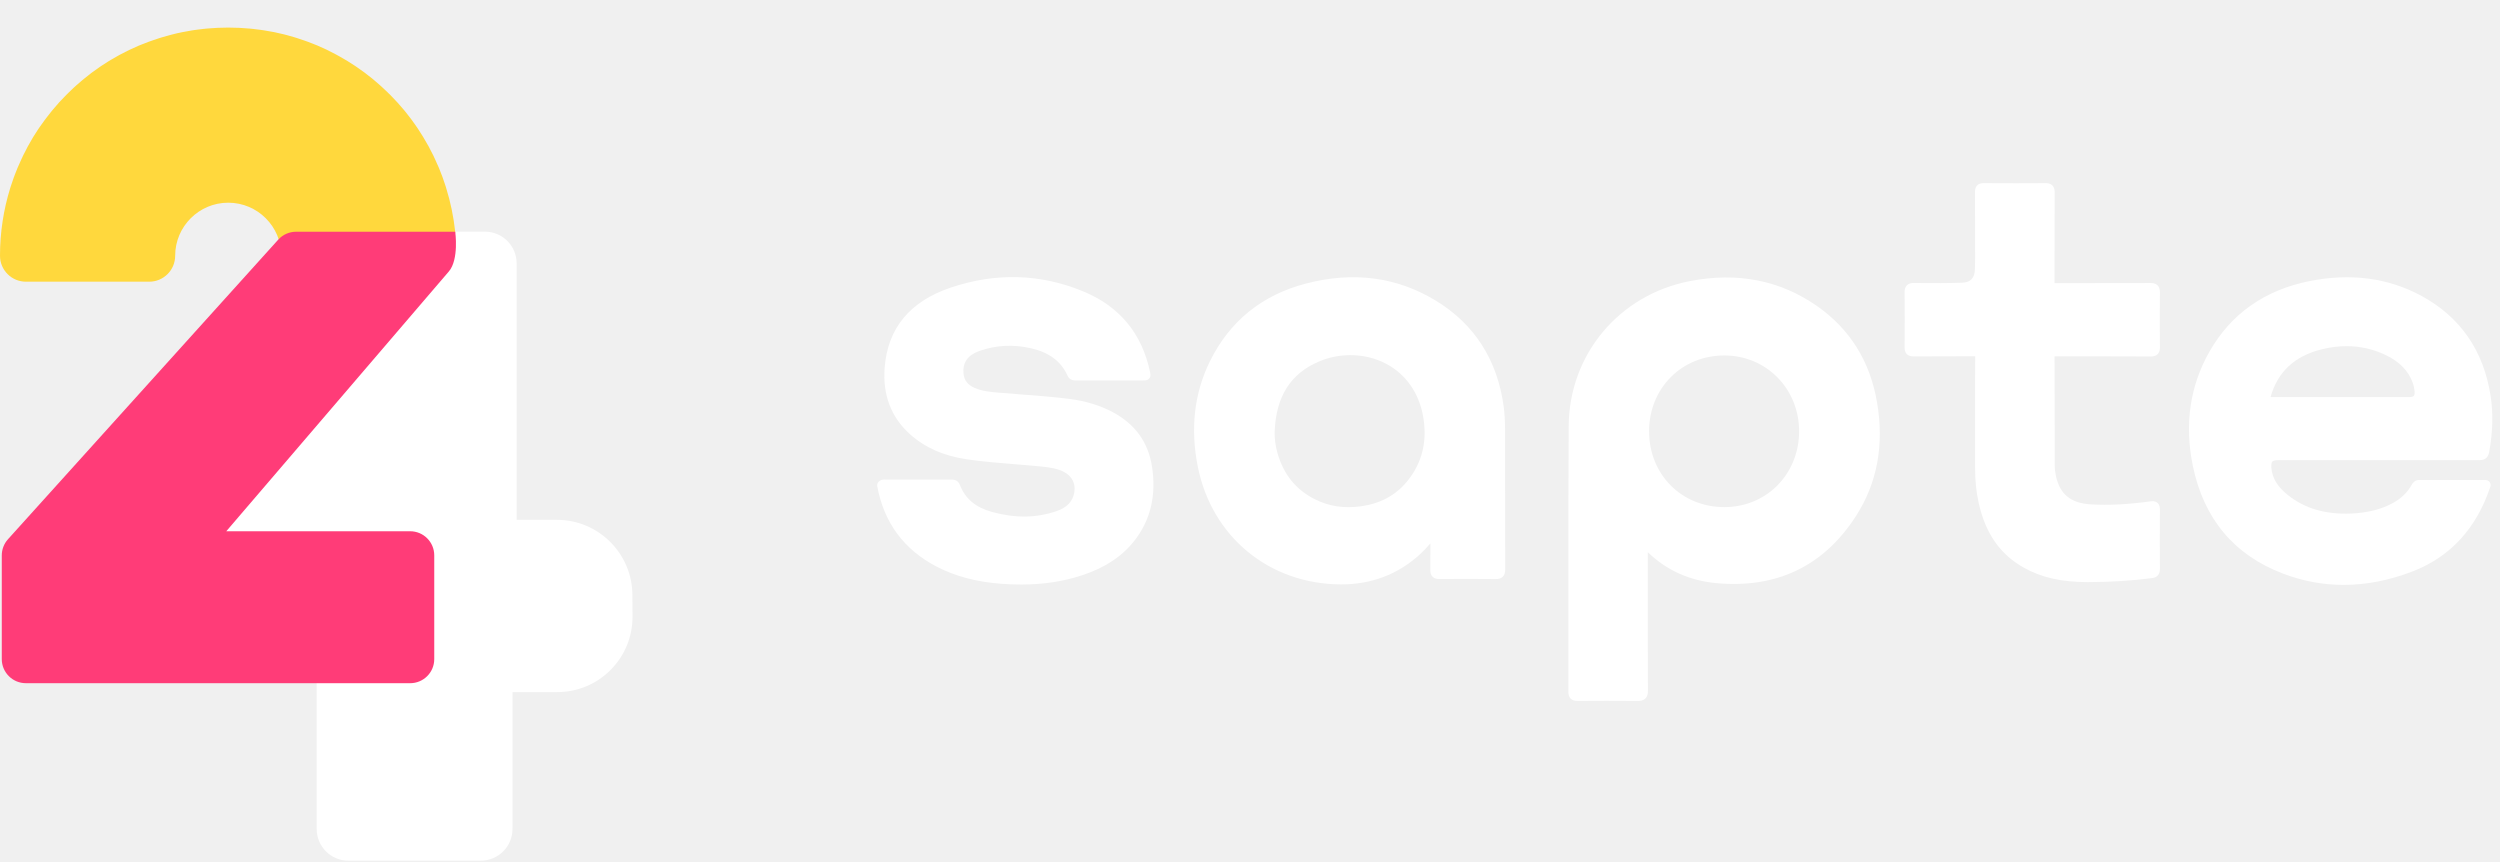
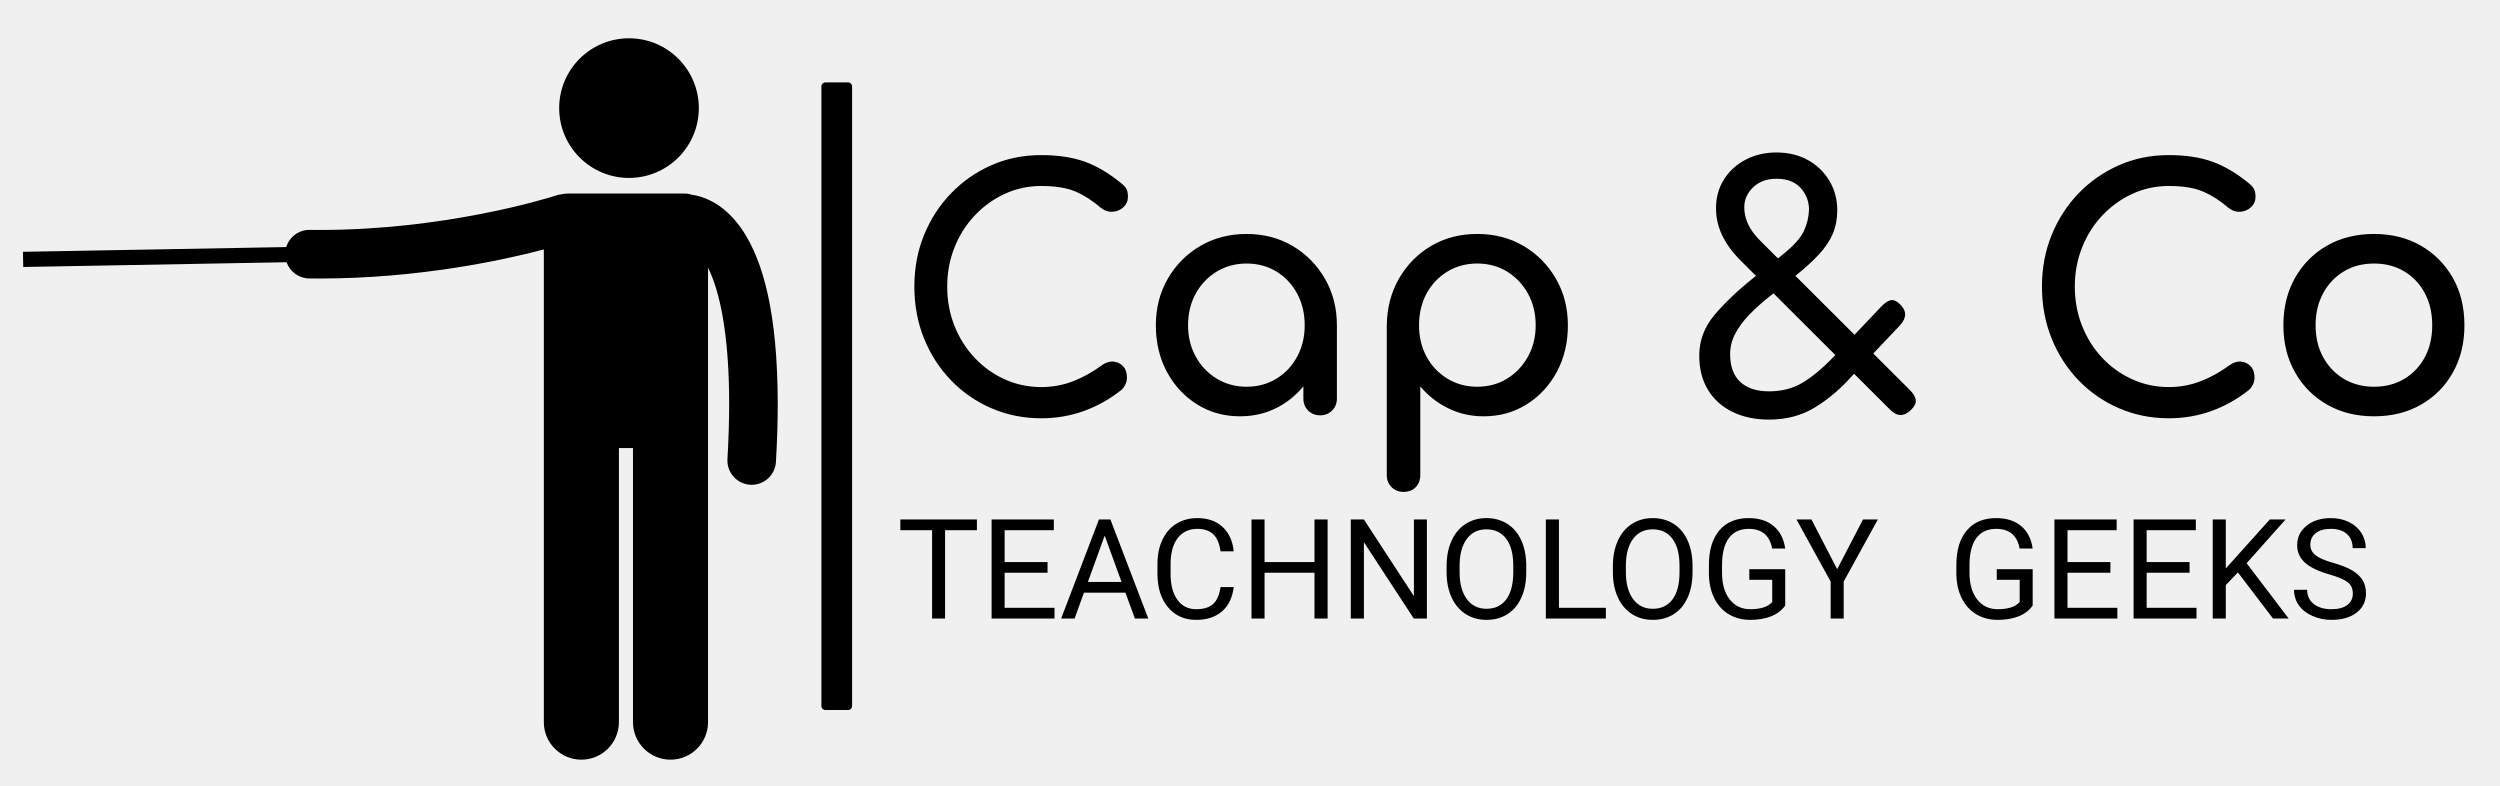
- <svg xmlns="http://www.w3.org/2000/svg" width="90" height="31" viewBox="0 0 90 31" fill="none">
-   <path d="M17.309 30.984H12.54C11.912 30.984 11.401 30.473 11.401 29.845V23.73C11.401 23.25 11.789 22.862 12.268 22.862H13.899V20.861H6.261C5.922 20.861 5.615 20.664 5.473 20.357C5.331 20.05 5.383 19.688 5.603 19.431L14.835 8.653C14.851 8.633 14.867 8.615 14.884 8.598C14.95 8.532 15.023 8.479 15.101 8.438C15.22 8.376 15.356 8.34 15.5 8.34H17.459C18.088 8.34 18.599 8.851 18.599 9.479V18.714H20.05C21.545 18.714 22.764 19.929 22.766 21.425L22.771 22.193C22.773 22.924 22.491 23.607 21.978 24.12C21.465 24.634 20.782 24.916 20.056 24.916H18.45V29.841C18.45 30.473 17.937 30.984 17.309 30.984Z" fill="white" />
-   <path d="M15.5 10.141H11.062C10.547 10.141 10.128 9.724 10.128 9.208C10.128 8.154 9.271 7.297 8.217 7.297C7.163 7.297 6.306 8.154 6.306 9.208C6.306 9.722 5.888 10.141 5.372 10.141H0.933C0.419 10.141 0 9.724 0 9.208C0 8.378 0.124 7.556 0.369 6.767C0.373 6.753 0.376 6.74 0.382 6.726C0.415 6.619 0.453 6.511 0.493 6.398C0.502 6.375 0.509 6.355 0.518 6.334L0.525 6.313C0.557 6.226 0.593 6.139 0.628 6.052C0.642 6.02 0.657 5.986 0.671 5.954L0.68 5.935C0.712 5.86 0.747 5.784 0.781 5.709C0.799 5.67 0.818 5.631 0.836 5.592C0.875 5.514 0.914 5.436 0.957 5.358L0.969 5.333C0.981 5.31 0.992 5.289 1.004 5.266C1.065 5.156 1.125 5.049 1.185 4.95C1.194 4.936 1.203 4.922 1.212 4.906C1.269 4.815 1.324 4.728 1.381 4.643C1.398 4.618 1.416 4.592 1.434 4.567L1.45 4.544C1.496 4.476 1.544 4.409 1.594 4.343C1.619 4.309 1.645 4.274 1.672 4.24C1.721 4.175 1.775 4.107 1.826 4.043L1.844 4.02C1.862 3.999 1.879 3.976 1.897 3.955C1.977 3.859 2.052 3.774 2.124 3.692C2.128 3.689 2.13 3.685 2.133 3.681C2.208 3.6 2.289 3.515 2.382 3.421C2.401 3.401 2.422 3.382 2.442 3.362L2.463 3.341C2.524 3.282 2.584 3.224 2.644 3.167C2.676 3.139 2.708 3.11 2.74 3.08C2.802 3.025 2.864 2.972 2.926 2.919L2.951 2.897C2.974 2.878 2.996 2.86 3.019 2.841C3.097 2.777 3.177 2.715 3.257 2.652C3.276 2.636 3.29 2.626 3.304 2.615C3.399 2.546 3.498 2.475 3.601 2.404C3.62 2.39 3.643 2.376 3.665 2.361L3.688 2.347C3.761 2.299 3.833 2.251 3.908 2.205C3.945 2.182 3.981 2.161 4.018 2.14C4.087 2.097 4.16 2.056 4.231 2.017C4.273 1.994 4.307 1.975 4.341 1.957C4.423 1.913 4.504 1.872 4.588 1.831L4.607 1.822C4.627 1.811 4.648 1.801 4.667 1.792C4.776 1.741 4.889 1.689 5.001 1.641C5.022 1.632 5.044 1.623 5.063 1.616L5.083 1.609C5.168 1.574 5.257 1.538 5.345 1.506C5.377 1.494 5.411 1.482 5.447 1.471L5.466 1.464C5.544 1.435 5.622 1.409 5.702 1.384C5.745 1.37 5.786 1.357 5.826 1.345C5.912 1.318 5.998 1.295 6.084 1.272L6.11 1.265C6.135 1.258 6.162 1.251 6.188 1.244C6.311 1.212 6.433 1.183 6.552 1.16C6.57 1.157 6.588 1.153 6.605 1.15C6.714 1.128 6.818 1.109 6.923 1.093C6.955 1.088 6.987 1.084 7.019 1.079L7.047 1.075C7.133 1.063 7.218 1.052 7.305 1.043C7.349 1.038 7.393 1.034 7.44 1.029C7.528 1.02 7.617 1.015 7.708 1.01L7.736 1.008C7.766 1.006 7.798 1.004 7.828 1.002C8.107 0.99 8.323 0.99 8.602 1.002C8.632 1.004 8.662 1.006 8.694 1.008L8.724 1.01C8.813 1.015 8.902 1.022 8.989 1.029C9.035 1.033 9.081 1.038 9.126 1.043C9.211 1.052 9.296 1.063 9.381 1.075L9.409 1.079C9.441 1.084 9.475 1.088 9.507 1.093C9.612 1.109 9.715 1.128 9.819 1.148C9.844 1.153 9.862 1.155 9.88 1.159C9.997 1.183 10.116 1.21 10.244 1.242C10.268 1.249 10.295 1.256 10.32 1.263L10.347 1.27C10.434 1.293 10.519 1.318 10.604 1.343C10.646 1.356 10.687 1.37 10.728 1.382C10.808 1.409 10.888 1.435 10.964 1.462L10.985 1.469C11.019 1.482 11.051 1.492 11.085 1.505C11.172 1.536 11.261 1.572 11.346 1.607L11.365 1.615C11.386 1.623 11.408 1.631 11.427 1.639C11.539 1.687 11.651 1.737 11.761 1.79C11.782 1.801 11.802 1.81 11.821 1.82L11.841 1.831C11.922 1.872 12.006 1.914 12.088 1.957C12.118 1.973 12.15 1.991 12.18 2.007L12.197 2.017C12.268 2.056 12.341 2.099 12.411 2.14C12.446 2.161 12.483 2.184 12.521 2.205C12.595 2.251 12.668 2.299 12.742 2.347L12.765 2.361C12.787 2.376 12.808 2.39 12.829 2.404C12.931 2.473 13.03 2.544 13.124 2.613C13.138 2.624 13.152 2.635 13.165 2.645C13.252 2.711 13.332 2.773 13.41 2.837C13.433 2.856 13.456 2.874 13.477 2.894L13.5 2.913C13.564 2.966 13.626 3.021 13.687 3.075C13.718 3.103 13.75 3.133 13.782 3.162C13.844 3.218 13.905 3.277 13.965 3.335L13.986 3.357C14.006 3.376 14.025 3.396 14.047 3.415C14.141 3.509 14.222 3.595 14.297 3.678C14.299 3.68 14.302 3.683 14.304 3.685C14.379 3.767 14.453 3.854 14.535 3.951C14.553 3.972 14.57 3.994 14.588 4.015L14.606 4.038C14.659 4.104 14.71 4.169 14.762 4.237C14.789 4.27 14.813 4.306 14.84 4.341C14.888 4.407 14.936 4.474 14.982 4.542L14.998 4.565C15.016 4.592 15.034 4.616 15.051 4.643C15.108 4.728 15.163 4.813 15.216 4.902C15.229 4.922 15.238 4.936 15.246 4.952C15.305 5.049 15.367 5.156 15.428 5.266C15.44 5.289 15.452 5.31 15.463 5.333L15.475 5.358C15.516 5.436 15.557 5.512 15.596 5.592C15.616 5.631 15.633 5.67 15.651 5.709C15.687 5.784 15.72 5.858 15.752 5.935L15.761 5.952C15.775 5.984 15.79 6.018 15.804 6.052C15.839 6.139 15.875 6.226 15.907 6.314L15.914 6.332C15.923 6.353 15.93 6.373 15.937 6.394C15.979 6.509 16.015 6.618 16.049 6.724C16.052 6.738 16.058 6.751 16.061 6.765C16.221 7.278 16.329 7.805 16.386 8.337C16.416 8.624 15.954 8.789 15.954 9.08C15.956 9.598 16.015 10.141 15.5 10.141Z" fill="#FFD83D" />
-   <path d="M14.765 24.595H0.932C0.453 24.595 0.064 24.207 0.064 23.728V19.993C0.064 19.778 0.144 19.573 0.287 19.413L10.016 8.628C10.181 8.445 10.416 8.342 10.661 8.342H16.388C16.388 8.342 16.529 9.339 16.159 9.772L8.146 19.125H14.765C15.245 19.125 15.633 19.514 15.633 19.993V23.728C15.633 24.208 15.245 24.595 14.765 24.595Z" fill="#FF3C78" />
-   <path d="M65.403 11.011C64.079 10.088 62.542 9.788 60.835 10.12C58.283 10.615 56.49 12.762 56.473 15.338C56.459 17.396 56.46 19.487 56.462 21.51C56.462 22.644 56.464 23.777 56.462 24.911C56.462 25.122 56.574 25.234 56.787 25.234C57.429 25.23 58.187 25.227 58.948 25.234C58.956 25.234 58.964 25.234 58.973 25.234C59.042 25.234 59.153 25.227 59.234 25.145C59.316 25.064 59.326 24.952 59.325 24.865C59.319 23.504 59.321 22.143 59.321 20.783V19.878C59.992 20.531 60.826 20.905 61.799 20.994C63.962 21.189 65.646 20.382 66.807 18.59C67.582 17.396 67.838 16.008 67.57 14.467C67.318 12.998 66.587 11.834 65.403 11.011ZM64.768 15.52C64.769 16.274 64.489 16.97 63.98 17.481C63.481 17.981 62.805 18.256 62.077 18.256C62.075 18.256 62.074 18.256 62.072 18.256C60.533 18.254 59.371 17.082 59.367 15.531C59.365 14.777 59.644 14.082 60.152 13.574C60.652 13.072 61.335 12.797 62.075 12.797H62.077C63.584 12.795 64.766 13.993 64.768 15.52Z" fill="white" />
-   <path d="M54.183 15.522C54.183 15.169 54.167 14.899 54.134 14.642C53.907 12.96 53.085 11.676 51.694 10.826C50.293 9.971 48.721 9.763 47.017 10.207C45.429 10.62 44.263 11.566 43.551 13.019C42.992 14.16 42.848 15.432 43.12 16.796C43.622 19.322 45.691 21.027 48.268 21.038C48.274 21.038 48.281 21.038 48.286 21.038C49.37 21.038 50.316 20.68 51.097 19.975C51.239 19.846 51.37 19.706 51.495 19.562C51.495 19.881 51.495 20.202 51.491 20.522C51.491 20.589 51.498 20.689 51.573 20.763C51.656 20.846 51.77 20.845 51.816 20.845C52.462 20.841 53.151 20.838 53.841 20.846C53.921 20.848 54.024 20.838 54.1 20.761C54.176 20.685 54.187 20.586 54.187 20.497C54.183 19.39 54.183 18.281 54.183 17.174V15.522ZM48.998 18.226C48.382 18.311 47.837 18.228 47.331 17.971C46.646 17.625 46.206 17.076 45.986 16.299C45.913 16.04 45.88 15.778 45.888 15.519C45.943 14.262 46.467 13.443 47.489 13.012C47.849 12.859 48.235 12.785 48.616 12.785C49.069 12.785 49.518 12.891 49.913 13.102C50.6 13.47 51.065 14.122 51.223 14.94C51.401 15.863 51.204 16.672 50.641 17.348C50.233 17.836 49.681 18.132 48.998 18.226Z" fill="white" />
-   <path d="M89.479 17.28H88.866C88.27 17.28 87.681 17.28 87.092 17.279C86.923 17.277 86.85 17.401 86.818 17.458C86.666 17.729 86.444 17.944 86.139 18.111C85.725 18.338 85.237 18.46 84.65 18.487C83.72 18.527 82.972 18.309 82.362 17.821C81.986 17.522 81.798 17.207 81.769 16.833C81.762 16.725 81.773 16.649 81.803 16.617C81.833 16.583 81.913 16.565 82.027 16.565C82.332 16.564 82.637 16.564 82.941 16.564H83.24C85.242 16.564 87.243 16.564 89.246 16.565C89.34 16.565 89.558 16.565 89.61 16.276C89.743 15.536 89.759 14.873 89.661 14.246C89.408 12.623 88.573 11.417 87.186 10.659C85.982 10.003 84.618 9.822 83.129 10.122C81.519 10.448 80.309 11.303 79.535 12.668C78.838 13.899 78.637 15.275 78.94 16.761C79.331 18.671 80.424 19.98 82.192 20.651C82.901 20.921 83.629 21.056 84.371 21.056C85.177 21.056 85.997 20.898 86.829 20.58C88.203 20.057 89.152 19.026 89.653 17.52C89.672 17.463 89.661 17.401 89.628 17.353C89.594 17.309 89.537 17.28 89.479 17.28ZM81.739 14.294C82 13.381 82.603 12.818 83.583 12.575C83.888 12.499 84.186 12.462 84.479 12.462C84.962 12.462 85.427 12.566 85.869 12.774C86.378 13.013 86.703 13.347 86.864 13.792C86.895 13.879 86.914 13.977 86.925 14.089C86.932 14.168 86.921 14.225 86.898 14.252C86.873 14.278 86.815 14.293 86.733 14.294C86.217 14.294 85.7 14.294 85.184 14.294H83.553C82.948 14.293 82.343 14.293 81.739 14.294Z" fill="white" />
-   <path d="M40.051 14.834C39.592 14.589 39.075 14.434 38.477 14.358C37.929 14.289 37.37 14.246 36.83 14.206C36.55 14.184 36.268 14.163 35.987 14.138L35.943 14.135C35.639 14.108 35.352 14.082 35.089 13.966C34.841 13.856 34.713 13.697 34.688 13.462C34.644 13.063 34.834 12.786 35.251 12.637C35.851 12.423 36.483 12.391 37.127 12.54C37.776 12.691 38.202 13.012 38.429 13.521C38.511 13.702 38.68 13.698 38.735 13.697H38.752C39.542 13.697 40.334 13.697 41.123 13.697C41.152 13.697 41.18 13.695 41.21 13.693L41.242 13.691C41.292 13.688 41.34 13.665 41.372 13.627C41.404 13.588 41.42 13.539 41.416 13.489L41.414 13.475C41.413 13.455 41.411 13.437 41.407 13.42C41.122 12.015 40.305 11.026 38.98 10.483C37.446 9.854 35.851 9.809 34.236 10.35C32.757 10.845 31.955 11.818 31.847 13.241C31.774 14.214 32.078 15.015 32.75 15.623C33.295 16.115 33.975 16.415 34.827 16.539C35.391 16.62 35.964 16.666 36.52 16.711C36.827 16.736 37.144 16.76 37.457 16.792C37.783 16.824 38.076 16.863 38.33 17.005C38.598 17.154 38.724 17.415 38.676 17.718C38.624 18.045 38.42 18.265 38.053 18.394C37.325 18.65 36.559 18.662 35.711 18.43C35.123 18.268 34.745 17.951 34.557 17.459C34.479 17.257 34.3 17.264 34.241 17.266H34.221C33.442 17.266 32.662 17.266 31.872 17.266C31.831 17.262 31.723 17.252 31.632 17.342C31.59 17.385 31.57 17.447 31.581 17.507C31.824 18.82 32.548 19.794 33.73 20.404C34.394 20.747 35.144 20.946 36.026 21.015C36.277 21.034 36.52 21.043 36.758 21.043C37.551 21.043 38.271 20.935 38.946 20.713C39.766 20.445 40.383 20.041 40.831 19.475C41.416 18.735 41.633 17.837 41.473 16.805C41.34 15.923 40.861 15.261 40.051 14.834Z" fill="white" />
-   <path d="M77.423 12.833C77.478 12.833 77.592 12.833 77.675 12.749C77.75 12.675 77.757 12.574 77.757 12.504C77.75 11.857 77.75 11.191 77.757 10.528C77.757 10.457 77.75 10.352 77.673 10.274C77.588 10.187 77.467 10.189 77.416 10.189C76.871 10.191 76.328 10.191 75.783 10.191C75.176 10.191 74.569 10.191 73.962 10.194C73.966 9.586 73.966 8.979 73.966 8.371C73.966 7.89 73.966 7.409 73.968 6.93C73.968 6.87 73.968 6.758 73.884 6.674C73.808 6.6 73.71 6.591 73.639 6.593C72.974 6.598 72.245 6.598 71.412 6.593C71.348 6.593 71.252 6.6 71.18 6.673C71.098 6.754 71.1 6.864 71.1 6.91C71.103 7.343 71.103 7.776 71.102 8.209V8.546C71.102 8.656 71.102 8.766 71.103 8.876C71.105 9.141 71.107 9.412 71.098 9.678C71.087 10.019 70.945 10.168 70.624 10.178C70.118 10.196 69.6 10.193 69.102 10.189L68.901 10.187C68.817 10.187 68.724 10.196 68.649 10.271C68.573 10.347 68.566 10.448 68.566 10.517C68.571 11.156 68.571 11.827 68.566 12.51C68.566 12.577 68.573 12.675 68.647 12.749C68.729 12.831 68.837 12.829 68.892 12.831C69.63 12.825 70.369 12.831 71.107 12.825C71.102 13.376 71.103 13.933 71.103 14.474V15.494C71.103 15.939 71.103 16.386 71.103 16.831C71.102 17.296 71.146 17.719 71.237 18.125C71.48 19.209 72.012 19.966 72.867 20.442C73.497 20.793 74.225 20.956 75.155 20.956C75.169 20.956 75.183 20.956 75.198 20.956C76.016 20.953 76.756 20.905 77.46 20.813C77.535 20.804 77.76 20.774 77.757 20.481C77.753 19.842 77.751 19.145 77.757 18.347C77.757 18.293 77.757 18.182 77.67 18.104C77.581 18.026 77.469 18.041 77.419 18.049C76.598 18.16 75.913 18.196 75.263 18.157C74.553 18.114 74.158 17.795 74.016 17.147C73.986 17.011 73.971 16.887 73.971 16.769V16.083C73.969 14.997 73.969 13.911 73.964 12.827H75.135C75.895 12.831 76.658 12.831 77.423 12.833Z" fill="white" />
+ <svg xmlns="http://www.w3.org/2000/svg" width="700" height="220">
+   <style>.logo-fill{fill:$themeColorDark}</style>
+   <rect width="7.81" height="159.75" x="-3.905" y="-79.875" stroke="#fff" stroke-opacity="0" stroke-width="0" class="logo-fill" rx="1" ry="1" transform="matrix(1.1 0 0 1.1 234.29 110.94)" />
+   <path d="M291.532 117.12q-7.452 0-13.928-2.816-6.496-2.797-11.316-7.82-4.84-5.005-7.563-11.72-2.705-6.717-2.705-14.537 0-7.728 2.705-14.407 2.723-6.66 7.563-11.684 4.82-5.005 11.26-7.857 6.44-2.852 13.984-2.852 7.084 0 12.2 1.84 5.096 1.84 10.248 6.072.736.552 1.16 1.141.404.607.552 1.196.128.607.128 1.435 0 1.748-1.25 2.889-1.234 1.16-2.982 1.288-1.748.147-3.404-1.14-3.404-2.945-7.028-4.509-3.644-1.564-9.624-1.564-5.428 0-10.212 2.208t-8.408 6.072q-3.644 3.864-5.668 8.961-2.024 5.115-2.024 10.911 0 5.888 2.024 10.985 2.024 5.115 5.668 8.98 3.624 3.863 8.408 6.016 4.784 2.171 10.212 2.171 4.692 0 8.888-1.619 4.176-1.6 8.04-4.453 1.656-1.196 3.276-1.067 1.6.147 2.704 1.288 1.104 1.16 1.104 3.183 0 .92-.368 1.785-.368.883-1.104 1.62-4.968 3.955-10.616 5.98-5.668 2.023-11.924 2.023zm55.66-.553q-6.716 0-12.052-3.367-5.336-3.349-8.427-9.108-3.073-5.74-3.073-13.009 0-7.268 3.35-13.064 3.366-5.796 9.107-9.163 5.76-3.349 12.935-3.349 7.176 0 12.88 3.349 5.704 3.367 9.053 9.163 3.367 5.796 3.367 13.064h-3.588q0 7.268-3.09 13.009-3.074 5.76-8.41 9.108-5.336 3.367-12.052 3.367zm1.84-8.28q4.692 0 8.372-2.263 3.68-2.245 5.796-6.164 2.116-3.9 2.116-8.777 0-4.968-2.116-8.887-2.116-3.9-5.796-6.164-3.68-2.245-8.372-2.245-4.6 0-8.335 2.245-3.717 2.263-5.888 6.164-2.153 3.92-2.153 8.887 0 4.876 2.153 8.777 2.171 3.92 5.888 6.164 3.735 2.263 8.335 2.263zm20.608 8.004q-2.024 0-3.367-1.343-1.325-1.325-1.325-3.349V97.523l1.748-9.752 7.636 3.312V111.6q0 2.024-1.343 3.349-1.325 1.343-3.349 1.343zm23.35 21.436q-2.006 0-3.349-1.325-1.343-1.343-1.343-3.367V91.083q.092-7.268 3.404-13.064 3.33-5.796 9.016-9.163 5.704-3.349 12.88-3.349 7.286 0 12.972 3.349 5.722 3.367 9.071 9.163 3.367 5.796 3.367 13.064t-3.09 13.009q-3.074 5.76-8.428 9.108-5.318 3.367-12.052 3.367-5.428 0-9.973-2.263-4.563-2.245-7.783-6.109v24.84q0 2.024-1.27 3.367-1.288 1.325-3.422 1.325zm20.608-29.44q4.692 0 8.372-2.263 3.68-2.245 5.851-6.164 2.171-3.9 2.171-8.777 0-4.968-2.17-8.887-2.172-3.9-5.852-6.164-3.68-2.245-8.372-2.245-4.6 0-8.317 2.245-3.717 2.263-5.851 6.164-2.098 3.92-2.098 8.887 0 4.876 2.098 8.777 2.134 3.92 5.851 6.164 3.717 2.263 8.317 2.263zm81.696 9.2q-5.796 0-10.212-2.171-4.416-2.153-6.845-6.164-2.447-3.993-2.447-9.605 0-6.256 4.232-11.316 4.232-5.06 11.132-10.58l7.636-6.072q4.876-3.864 6.256-6.808t1.472-6.072q0-3.496-2.337-6.072-2.355-2.576-6.771-2.576-4.048 0-6.532 2.392t-2.484 5.612q0 2.392 1.067 4.692 1.049 2.3 3.441 4.692l41.86 41.768q1.472 1.472 1.656 2.76.184 1.288-1.288 2.76-2.944 2.944-5.888 0L486.922 72.5q-3.128-3.22-4.784-6.771-1.656-3.533-1.656-7.489 0-4.416 2.208-7.967 2.208-3.533 6.072-5.557 3.864-2.024 8.648-2.024 4.968 0 8.795 2.116 3.809 2.116 6.017 5.796t2.208 8.28q0 3.588-1.233 6.532-1.251 2.944-3.827 5.741-2.576 2.815-6.716 6.127l-7.268 5.796q-3.128 2.484-5.612 5.06-2.484 2.576-3.9 5.281-1.436 2.723-1.436 5.76 0 5.151 2.852 7.764 2.852 2.631 8.004 2.631 5.52 0 9.623-2.539 4.085-2.52 8.317-6.937l13.432-14.168q1.38-1.472 2.576-1.84 1.196-.368 2.668 1.012 1.472 1.38 1.527 2.852.037 1.472-1.343 3.036l-13.432 14.168q-4.784 5.428-10.396 8.869-5.612 3.46-12.972 3.46zm111.964-.368q-7.452 0-13.947-2.815-6.477-2.797-11.316-7.82-4.821-5.005-7.544-11.72-2.705-6.717-2.705-14.537 0-7.728 2.705-14.407 2.723-6.66 7.544-11.684 4.839-5.005 11.279-7.857 6.44-2.852 13.984-2.852 7.084 0 12.18 1.84 5.116 1.84 10.268 6.072.736.552 1.14 1.141.424.607.553 1.196.147.607.147 1.435 0 1.748-1.251 2.889-1.233 1.16-2.981 1.288-1.748.147-3.404-1.14-3.404-2.945-7.047-4.509-3.625-1.564-9.605-1.564-5.428 0-10.212 2.208t-8.427 6.072q-3.625 3.864-5.649 8.961-2.024 5.115-2.024 10.911 0 5.888 2.024 10.985 2.024 5.115 5.649 8.98 3.643 3.863 8.427 6.016 4.784 2.171 10.212 2.171 4.692 0 8.869-1.619 4.195-1.6 8.059-4.453 1.656-1.196 3.257-1.067 1.619.147 2.723 1.288 1.104 1.16 1.104 3.183 0 .92-.368 1.785-.368.883-1.104 1.62-4.968 3.955-10.635 5.98-5.649 2.023-11.905 2.023zm57.482-.552q-7.452 0-13.156-3.275-5.704-3.257-8.961-9.016-3.275-5.74-3.275-13.193 0-7.544 3.275-13.303 3.257-5.74 8.96-9.016 5.705-3.257 13.157-3.257 7.36 0 13.064 3.257 5.704 3.275 8.979 9.016 3.257 5.76 3.257 13.303 0 7.452-3.22 13.193-3.22 5.76-8.924 9.016-5.704 3.275-13.156 3.275zm0-8.28q4.784 0 8.464-2.208 3.68-2.208 5.759-6.072 2.06-3.864 2.06-8.924t-2.06-8.979q-2.08-3.9-5.76-6.109-3.68-2.208-8.463-2.208-4.784 0-8.464 2.208-3.68 2.208-5.796 6.109-2.116 3.92-2.116 8.98 0 5.06 2.116 8.923 2.116 3.864 5.796 6.072t8.464 2.208zm-391.205 37.165v3.01h-8.915v24.719h-3.635v-24.719h-8.892v-3.01h21.442zm19.781 11.926v2.987h-12.02v9.828h13.962v2.988h-17.612v-27.73h17.425v3.011h-13.775v8.916h12.02zm24.453 15.803l-2.652-7.239h-11.614l-2.613 7.239h-3.767l10.584-27.73h3.206l10.6 27.73h-3.744zm-8.455-23.213l-4.703 12.971h9.422l-4.719-12.971zm32.44 14.414h3.682q-.515 4.4-3.253 6.786-2.73 2.395-7.262 2.395-4.914 0-7.878-3.526-2.956-3.518-2.956-9.422v-2.668q0-3.869 1.38-6.801 1.381-2.933 3.916-4.501 2.528-1.576 5.866-1.576 4.415 0 7.082 2.473 2.668 2.465 3.105 6.825h-3.682q-.476-3.315-2.059-4.797-1.591-1.49-4.446-1.49-3.51 0-5.499 2.59-1.989 2.59-1.989 7.37v2.684q0 4.516 1.888 7.184 1.88 2.667 5.272 2.667 3.05 0 4.673-1.38 1.63-1.38 2.16-4.813zm29.976-18.93v27.729h-3.674v-12.816h-13.978v12.816h-3.658v-27.73h3.658v11.927h13.978v-11.926h3.674zm27.799 0v27.729h-3.674l-13.962-21.365v21.365h-3.674v-27.73h3.674l14.001 21.466v-21.465h3.635zm27.822 13.01v1.747q0 4.08-1.372 7.114-1.373 3.042-3.885 4.64-2.511 1.6-5.865 1.6-3.276 0-5.811-1.607-2.528-1.615-3.932-4.594-1.396-2.98-1.435-6.903v-1.997q0-4.001 1.389-7.067 1.388-3.065 3.93-4.695 2.544-1.63 5.82-1.63 3.33 0 5.873 1.614 2.543 1.607 3.916 4.664 1.372 3.058 1.372 7.114zm-3.634 2.02v-2.059q0-4.93-1.982-7.574-1.98-2.636-5.545-2.636-3.464 0-5.453 2.636-1.989 2.644-2.051 7.324v2.036q0 4.782 2.012 7.52 2.005 2.73 5.53 2.73 3.542 0 5.484-2.582 1.942-2.582 2.005-7.395zm12.792-15.03v24.741h13.135v2.988h-16.81v-27.73h3.675zm37.4 13.01v1.747q0 4.08-1.372 7.114-1.373 3.042-3.885 4.64-2.519 1.6-5.865 1.6-3.276 0-5.811-1.607-2.535-1.615-3.931-4.594-1.397-2.98-1.436-6.903v-1.997q0-4.001 1.389-7.067 1.388-3.065 3.931-4.695 2.543-1.63 5.819-1.63 3.33 0 5.873 1.614 2.543 1.607 3.916 4.664 1.373 3.058 1.373 7.114zm-3.642 2.02v-2.059q0-4.93-1.981-7.574-1.981-2.636-5.538-2.636-3.463 0-5.46 2.636-1.99 2.644-2.044 7.324v2.036q0 4.782 2.013 7.52 2.004 2.73 5.53 2.73 3.541 0 5.483-2.582 1.942-2.582 1.997-7.395zm29.593-1.107v10.17q-1.412 2.013-3.931 3.02-2.527.998-5.873.998-3.393 0-6.022-1.591-2.629-1.592-4.064-4.524-1.435-2.933-1.474-6.794v-2.426q0-6.263 2.917-9.711 2.925-3.448 8.221-3.448 4.345 0 6.99 2.223 2.643 2.216 3.236 6.295h-3.658q-1.03-5.507-6.552-5.507-3.674 0-5.57 2.582-1.895 2.582-1.91 7.472v2.27q0 4.665 2.13 7.418 2.136 2.753 5.771 2.753 2.06 0 3.604-.46 1.536-.46 2.55-1.544v-6.225h-6.419v-2.971h10.054zm7.348-13.923l7.2 13.923 7.238-13.923h4.15l-9.564 17.386v10.343h-3.65v-10.343l-9.563-17.386h4.189zm61.94 13.923v10.17q-1.404 2.013-3.932 3.02-2.519.998-5.873.998-3.393 0-6.022-1.591-2.62-1.592-4.063-4.524-1.436-2.933-1.475-6.794v-2.426q0-6.263 2.925-9.711 2.918-3.448 8.214-3.448 4.344 0 6.989 2.223 2.652 2.216 3.237 6.295h-3.659q-1.021-5.507-6.544-5.507-3.681 0-5.569 2.582-1.895 2.582-1.919 7.472v2.27q0 4.665 2.137 7.418 2.13 2.753 5.765 2.753 2.059 0 3.603-.46 1.545-.46 2.55-1.544v-6.225h-6.419v-2.971h10.055zm21.77-1.997v2.987h-12.02v9.828h13.962v2.988h-17.62v-27.73h17.425v3.011h-13.767v8.916h12.02zm22.16 0v2.987h-12.013v9.828h13.954v2.988h-17.612v-27.73h17.425v3.011h-13.767v8.916h12.012zm23.36 15.803l-9.82-12.894-3.393 3.526v9.368h-3.658v-27.73h3.658v13.713l12.324-13.712h4.415l-10.912 12.246 11.77 15.483h-4.384zm15.748-12.356q-4.703-1.357-6.84-3.322-2.145-1.974-2.145-4.868 0-3.276 2.62-5.42 2.614-2.146 6.802-2.146 2.863 0 5.094 1.108 2.238 1.108 3.47 3.05 1.225 1.942 1.225 4.243h-3.674q0-2.512-1.599-3.947-1.599-1.443-4.516-1.443-2.699 0-4.212 1.194-1.52 1.185-1.52 3.299 0 1.7 1.442 2.87 1.435 1.17 4.89 2.138 3.456.975 5.414 2.145 1.95 1.17 2.894 2.73.944 1.567.944 3.681 0 3.37-2.629 5.398-2.629 2.028-7.028 2.028-2.855 0-5.335-1.1-2.473-1.092-3.814-2.995-1.342-1.903-1.342-4.321h3.674q0 2.511 1.856 3.97 1.857 1.458 4.961 1.458 2.894 0 4.438-1.185 1.537-1.178 1.537-3.214 0-2.043-1.427-3.151-1.428-1.115-5.18-2.2z" class="logo-fill" />
+   <circle r="23" class="logo-fill" transform="matrix(.85 0 0 .85 176.12 30.27)" />
+   <path d="M6.506 74.754l73.735-1.328c.923 2.612 3.392 4.505 6.323 4.541.991.011 1.986.018 2.98.018 27.68-.015 51.14-5.096 62.729-8.137v132.351c0 5.805 4.706 10.508 10.51 10.508 5.802 0 10.509-4.703 10.509-10.508v-76.732h3.94v76.732c0 5.805 4.705 10.508 10.51 10.508 5.802 0 10.508-4.703 10.508-10.508V74.915a36.77 36.77 0 011.51 3.597c2.395 6.641 4.41 17.536 4.404 34.543 0 4.689-.15 9.839-.478 15.493a6.796 6.796 0 006.796 7.194 6.8 6.8 0 006.782-6.406c.34-5.89.5-11.304.501-16.28-.035-25.656-4.132-39.855-9.72-48.393-2.79-4.238-6.057-6.956-9.077-8.462-1.97-.993-3.775-1.462-5.216-1.668a6.546 6.546 0 00-2.07-.339h-32.84c-.558 0-1.098.078-1.615.209a6.79 6.79 0 00-1.47.307h-.002l-.271.088c-3.054.983-31.343 9.605-65.94 9.589-.928 0-1.867-.007-2.811-.018a6.798 6.798 0 00-6.584 4.808L6.428 70.505l.078 4.25z" class="logo-fill" />
</svg>
